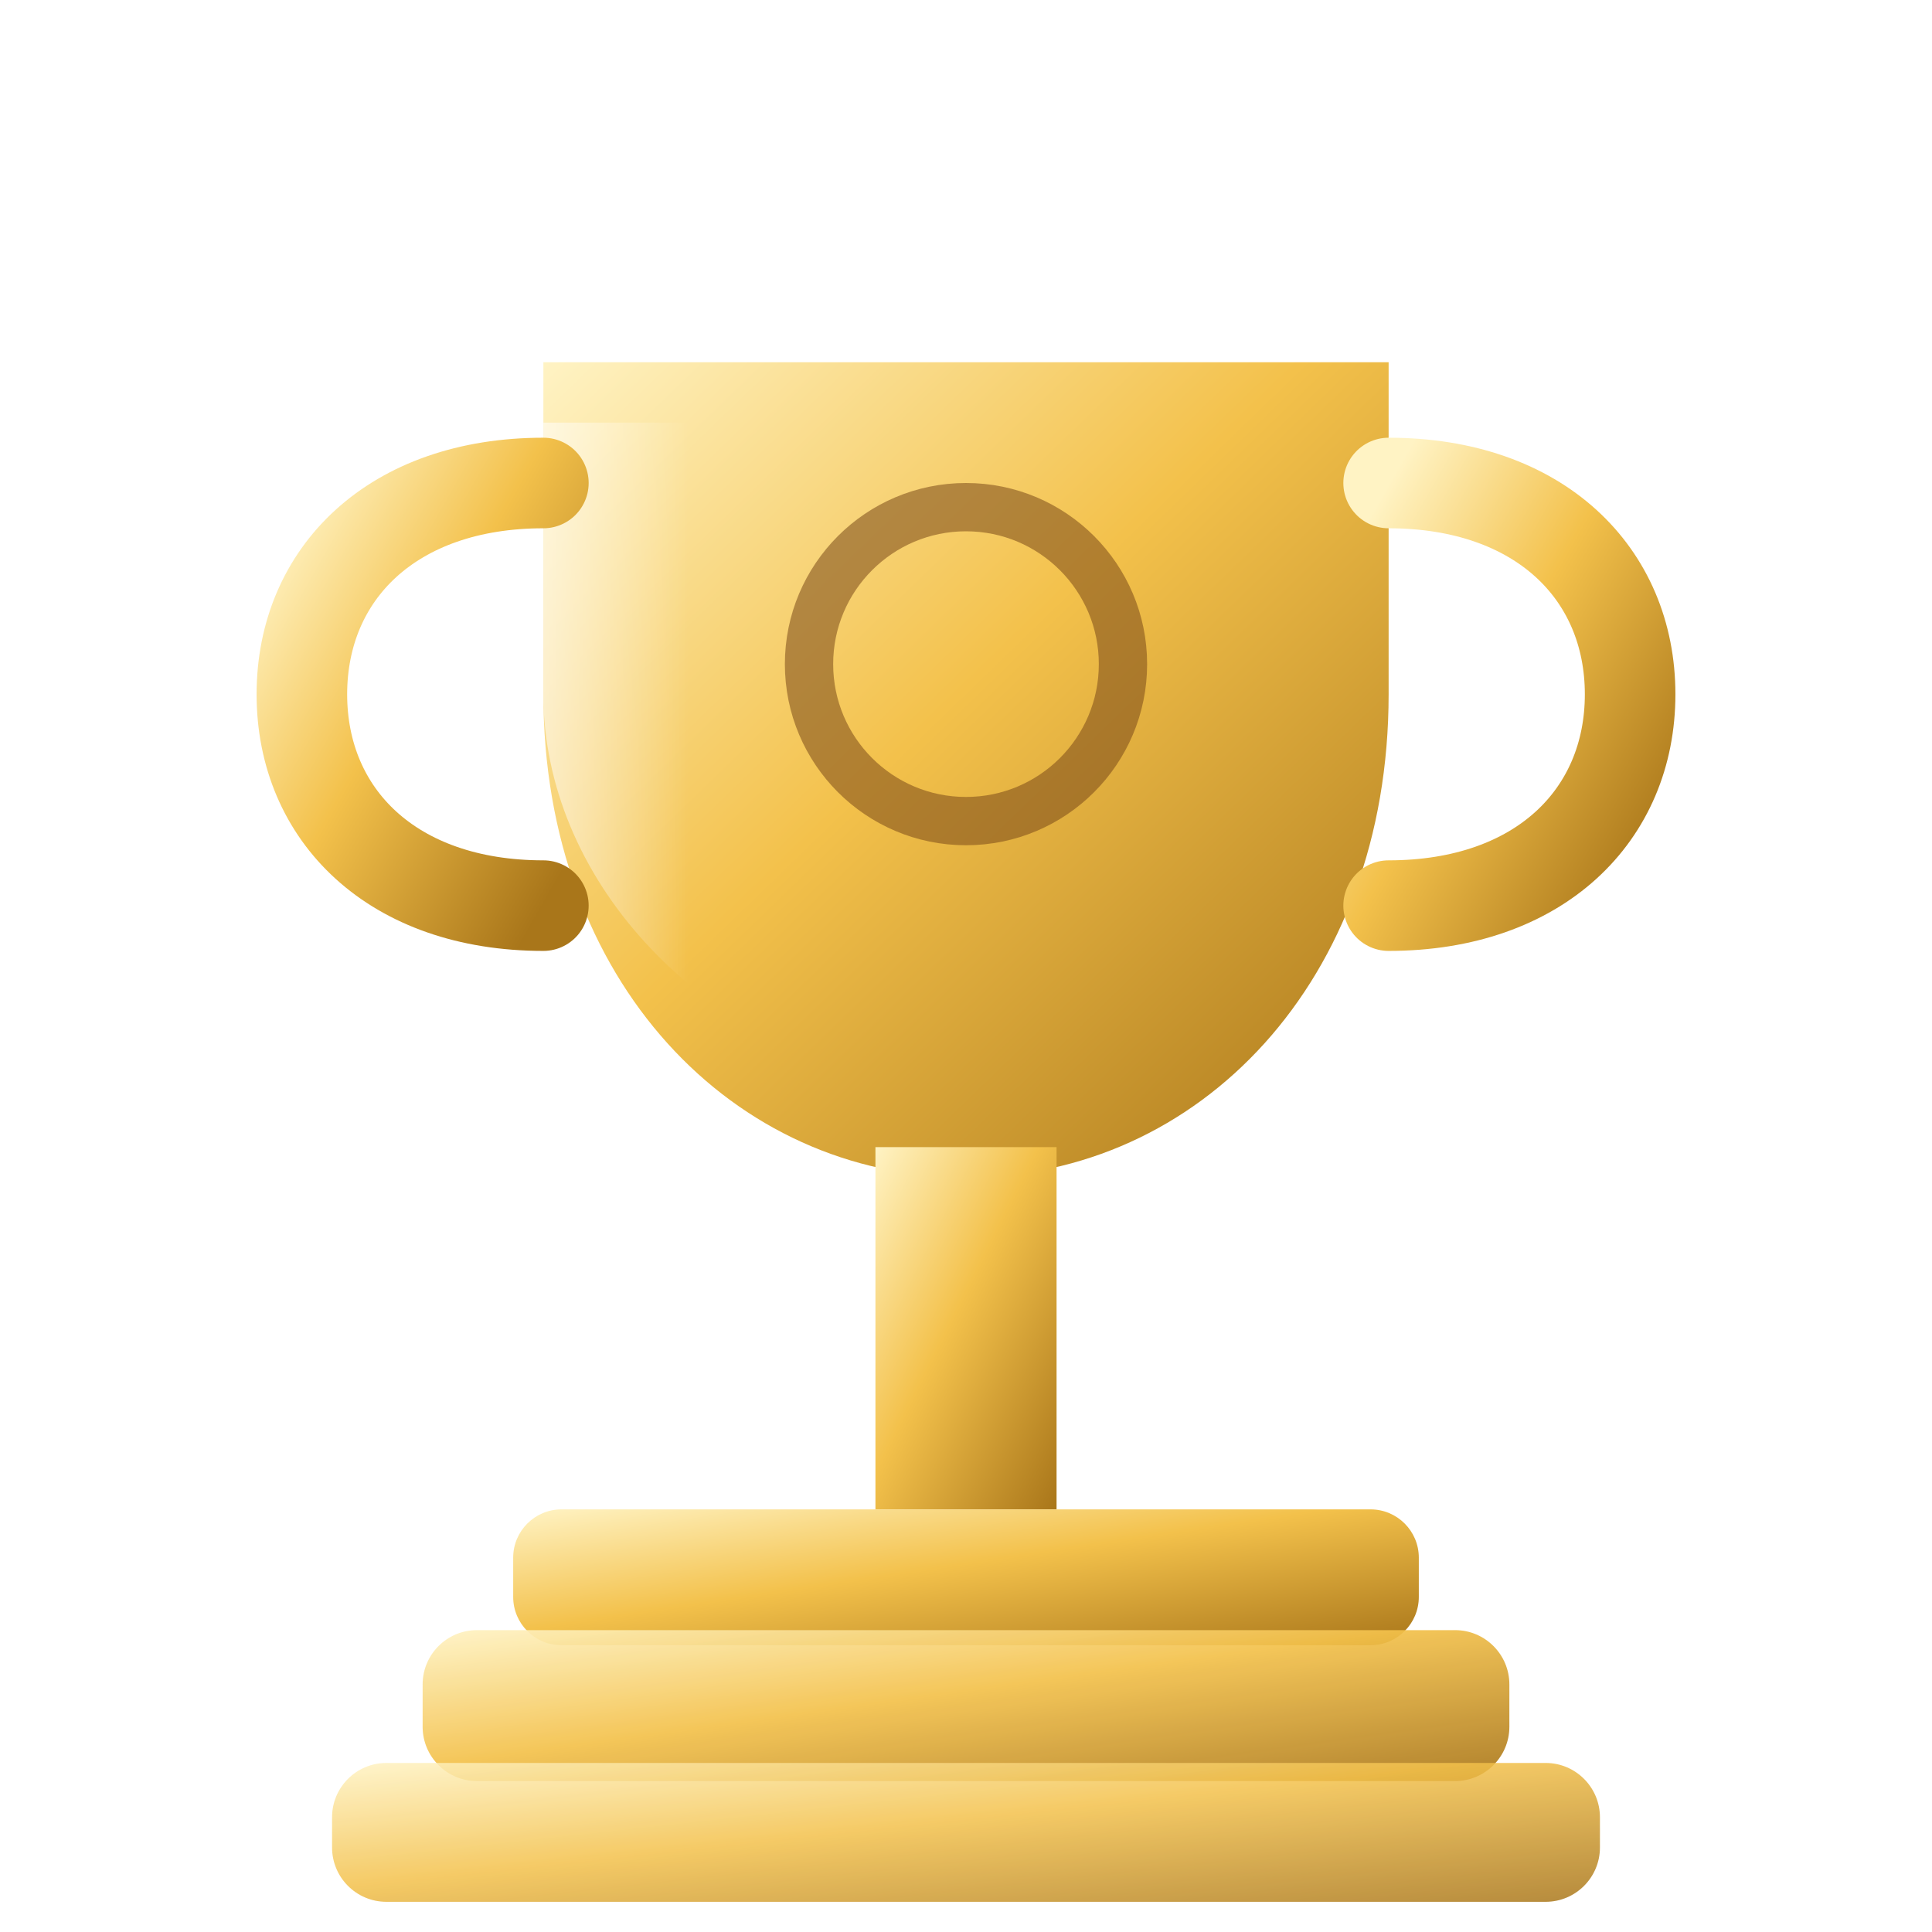
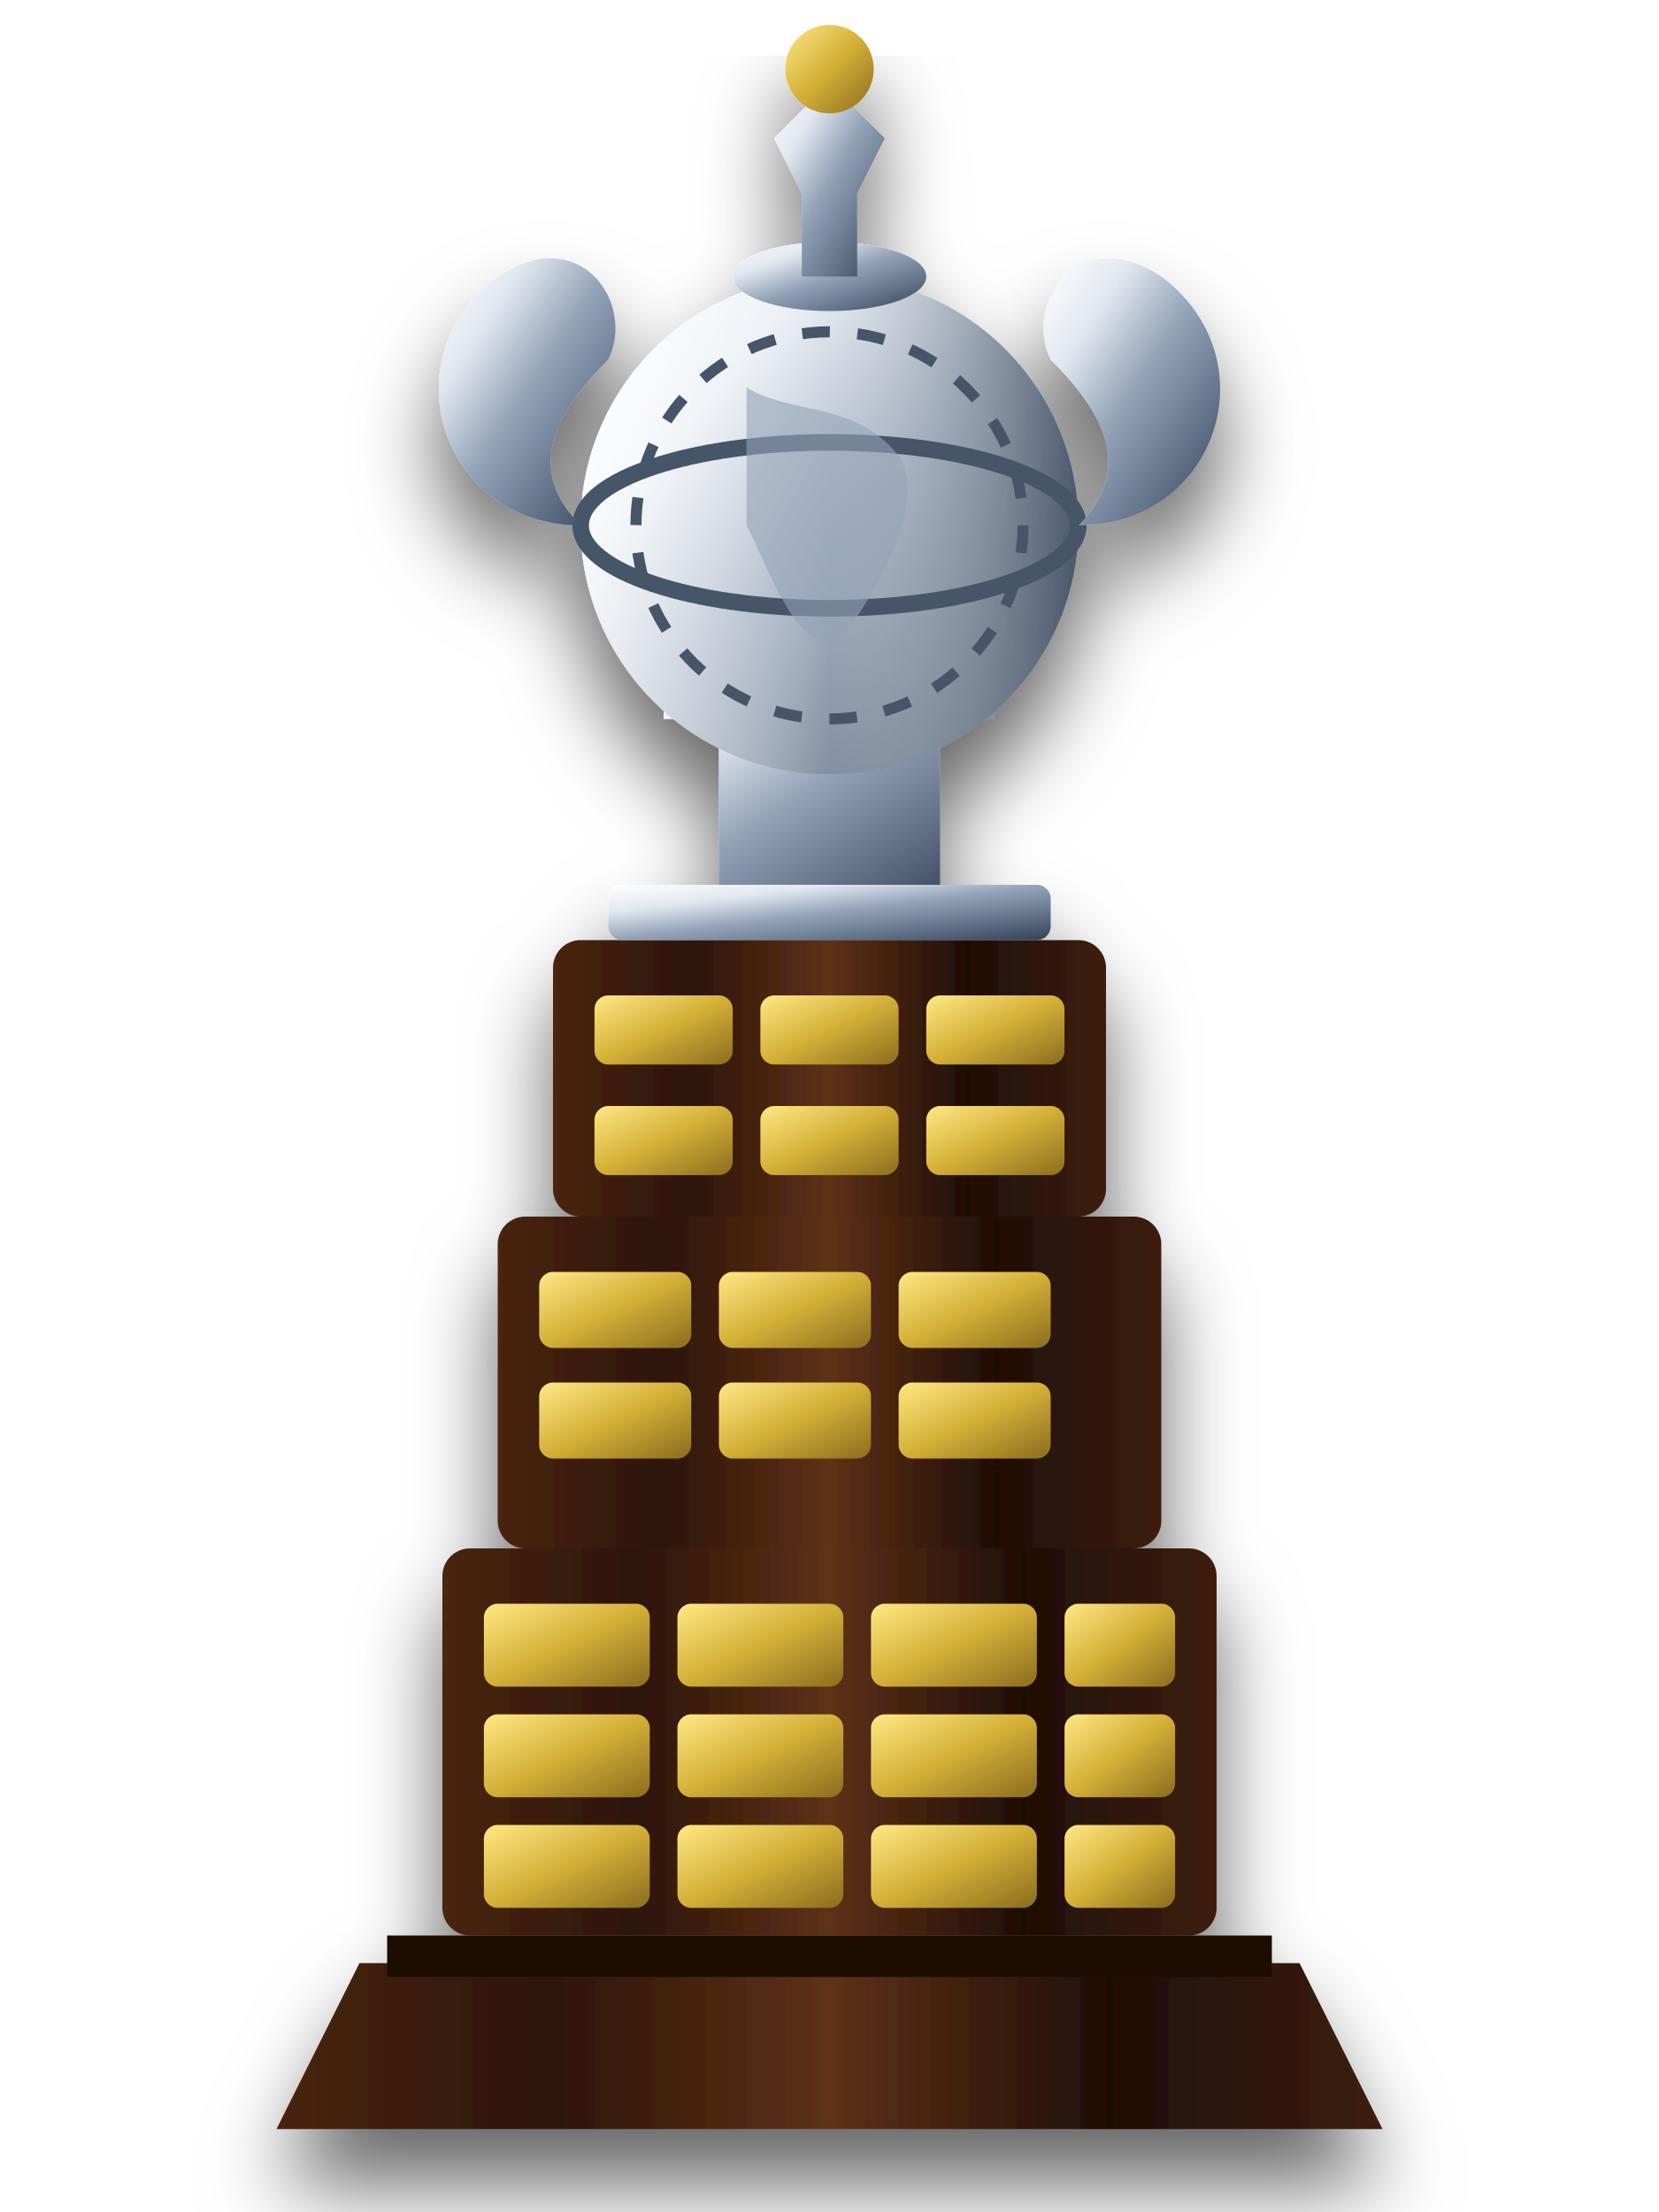
- <svg xmlns="http://www.w3.org/2000/svg" viewBox="0 0 64 64" width="64" height="64" role="img" aria-label="Copa Libertadores">
+ <svg xmlns="http://www.w3.org/2000/svg" viewBox="0 0 120 160" width="120" height="160" role="img" aria-label="Copa Libertadores de América">
  <defs>
-     <linearGradient id="lib" x1="0" y1="0" x2="1" y2="1">
-       <stop offset="0" stop-color="#FFF3C4" />
-       <stop offset="0.45" stop-color="#F3C14B" />
-       <stop offset="1" stop-color="#A9761A" />
+     <linearGradient id="silverLib" x1="0%" y1="0%" x2="100%" y2="100%">
+       <stop offset="0%" stop-color="#FFFFFF" />
+       <stop offset="25%" stop-color="#E2E8F0" />
+       <stop offset="50%" stop-color="#94A3B8" />
+       <stop offset="75%" stop-color="#64748B" />
+       <stop offset="100%" stop-color="#334155" />
    </linearGradient>
-     <linearGradient id="brillo" x1="0" y1="0" x2="1" y2="0">
-       <stop offset="0" stop-color="#ffffff" stop-opacity="0.55" />
-       <stop offset="0.4" stop-color="#ffffff" stop-opacity="0" />
+     <linearGradient id="silverHighlight" x1="0%" y1="0%" x2="100%" y2="0%">
+       <stop offset="0%" stop-color="#FFFFFF" stop-opacity="0.8" />
+       <stop offset="50%" stop-color="#FFFFFF" stop-opacity="0.2" />
+       <stop offset="100%" stop-color="#475569" stop-opacity="0.9" />
    </linearGradient>
+     <linearGradient id="woodPedestal" x1="0%" y1="0%" x2="100%" y2="0%">
+       <stop offset="0%" stop-color="#4A2511" />
+       <stop offset="25%" stop-color="#2D1508" />
+       <stop offset="50%" stop-color="#5E3117" />
+       <stop offset="75%" stop-color="#1F0E05" />
+       <stop offset="100%" stop-color="#3D1E0E" />
+     </linearGradient>
+     <linearGradient id="goldPlaque" x1="0%" y1="0%" x2="100%" y2="100%">
+       <stop offset="0%" stop-color="#FFE885" />
+       <stop offset="50%" stop-color="#D4AF37" />
+       <stop offset="100%" stop-color="#8A6D1F" />
+     </linearGradient>
+     <filter id="dropShadow" x="-20%" y="-20%" width="140%" height="140%">
+       <feDropShadow dx="0" dy="4" stdDeviation="3" flood-color="#000000" flood-opacity="0.6" />
+     </filter>
  </defs>
-   <path d="M18 12 h28 v11 c0 9.5 -6.3 16 -14 16 S18 32.5 18 23 z" fill="url(#lib)" />
-   <path d="M18 14 h6 v9 c0 6.5 2.6 11 6 13 -7 -1.4 -12 -7 -12 -13 z" fill="url(#brillo)" />
-   <path d="M18 16 c-5 0 -8 3 -8 7 s3 7 8 7" fill="none" stroke="url(#lib)" stroke-width="3" stroke-linecap="round" />
-   <path d="M46 16 c5 0 8 3 8 7 s-3 7 -8 7" fill="none" stroke="url(#lib)" stroke-width="3" stroke-linecap="round" />
-   <rect x="29" y="38" width="6" height="12" fill="url(#lib)" />
-   <rect x="17" y="50" width="30" height="4.5" rx="1.6" fill="url(#lib)" />
-   <rect x="14" y="54" width="36" height="5" rx="1.8" fill="url(#lib)" opacity="0.92" />
-   <rect x="11" y="58.4" width="42" height="4.6" rx="1.8" fill="url(#lib)" opacity="0.85" />
-   <circle cx="32" cy="22" r="5.2" fill="none" stroke="#7A4A18" stroke-opacity="0.55" stroke-width="1.6" />
+   <g filter="url(#dropShadow)">
+     <path d="M26 142 h68 l6 12 h-80 z" fill="url(#woodPedestal)" />
+     <rect x="28" y="140" width="64" height="3" fill="#1F0E05" />
+     <rect x="32" y="112" width="56" height="28" rx="2" fill="url(#woodPedestal)" />
+     <rect x="35" y="116" width="12" height="6" rx="1" fill="url(#goldPlaque)" />
+     <rect x="49" y="116" width="12" height="6" rx="1" fill="url(#goldPlaque)" />
+     <rect x="63" y="116" width="12" height="6" rx="1" fill="url(#goldPlaque)" />
+     <rect x="77" y="116" width="8" height="6" rx="1" fill="url(#goldPlaque)" />
+     <rect x="35" y="124" width="12" height="6" rx="1" fill="url(#goldPlaque)" />
+     <rect x="49" y="124" width="12" height="6" rx="1" fill="url(#goldPlaque)" />
+     <rect x="63" y="124" width="12" height="6" rx="1" fill="url(#goldPlaque)" />
+     <rect x="77" y="124" width="8" height="6" rx="1" fill="url(#goldPlaque)" />
+     <rect x="35" y="132" width="12" height="6" rx="1" fill="url(#goldPlaque)" />
+     <rect x="49" y="132" width="12" height="6" rx="1" fill="url(#goldPlaque)" />
+     <rect x="63" y="132" width="12" height="6" rx="1" fill="url(#goldPlaque)" />
+     <rect x="77" y="132" width="8" height="6" rx="1" fill="url(#goldPlaque)" />
+     <rect x="36" y="88" width="48" height="24" rx="2" fill="url(#woodPedestal)" />
+     <rect x="39" y="92" width="11" height="5.5" rx="1" fill="url(#goldPlaque)" />
+     <rect x="52" y="92" width="11" height="5.5" rx="1" fill="url(#goldPlaque)" />
+     <rect x="65" y="92" width="11" height="5.5" rx="1" fill="url(#goldPlaque)" />
+     <rect x="39" y="100" width="11" height="5.5" rx="1" fill="url(#goldPlaque)" />
+     <rect x="52" y="100" width="11" height="5.5" rx="1" fill="url(#goldPlaque)" />
+     <rect x="65" y="100" width="11" height="5.5" rx="1" fill="url(#goldPlaque)" />
+     <rect x="40" y="68" width="40" height="20" rx="2" fill="url(#woodPedestal)" />
+     <rect x="43" y="72" width="10" height="5" rx="1" fill="url(#goldPlaque)" />
+     <rect x="55" y="72" width="10" height="5" rx="1" fill="url(#goldPlaque)" />
+     <rect x="67" y="72" width="10" height="5" rx="1" fill="url(#goldPlaque)" />
+     <rect x="43" y="80" width="10" height="5" rx="1" fill="url(#goldPlaque)" />
+     <rect x="55" y="80" width="10" height="5" rx="1" fill="url(#goldPlaque)" />
+     <rect x="67" y="80" width="10" height="5" rx="1" fill="url(#goldPlaque)" />
+     <rect x="44" y="64" width="32" height="4" rx="1" fill="url(#silverLib)" />
+     <path d="M52 64 L52 52 L48 52 L48 48 L72 48 L72 52 L68 52 L68 64 Z" fill="url(#silverLib)" />
+     <circle cx="60" cy="38" r="18" fill="url(#silverLib)" />
+     <circle cx="60" cy="38" r="18" fill="url(#silverHighlight)" />
+     <ellipse cx="60" cy="38" rx="18" ry="6" fill="none" stroke="#475569" stroke-width="1.2" />
+     <ellipse cx="60" cy="38" rx="14" ry="14" fill="none" stroke="#475569" stroke-width="0.8" stroke-dasharray="2,2" />
+     <path d="M54 28 C57 30 62 29 65 33 C67 36 64 42 61 46 C58 48 56 42 54 38 Z" fill="#94A3B8" opacity="0.6" />
+     <path d="M42 38 C32 38 28 26 36 20 C42 16 46 22 44 26 C40 30 38 34 42 38 Z" fill="url(#silverLib)" />
+     <path d="M78 38 C88 38 92 26 84 20 C78 16 74 22 76 26 C80 30 82 34 78 38 Z" fill="url(#silverLib)" />
+     <ellipse cx="60" cy="20" rx="7" ry="2.5" fill="url(#silverLib)" />
+     <path d="M58 20 L58 14 L56 10 L60 6 L64 10 L62 14 L62 20 Z" fill="url(#silverLib)" />
+     <circle cx="60" cy="5" r="3.2" fill="url(#goldPlaque)" />
+   </g>
</svg>
